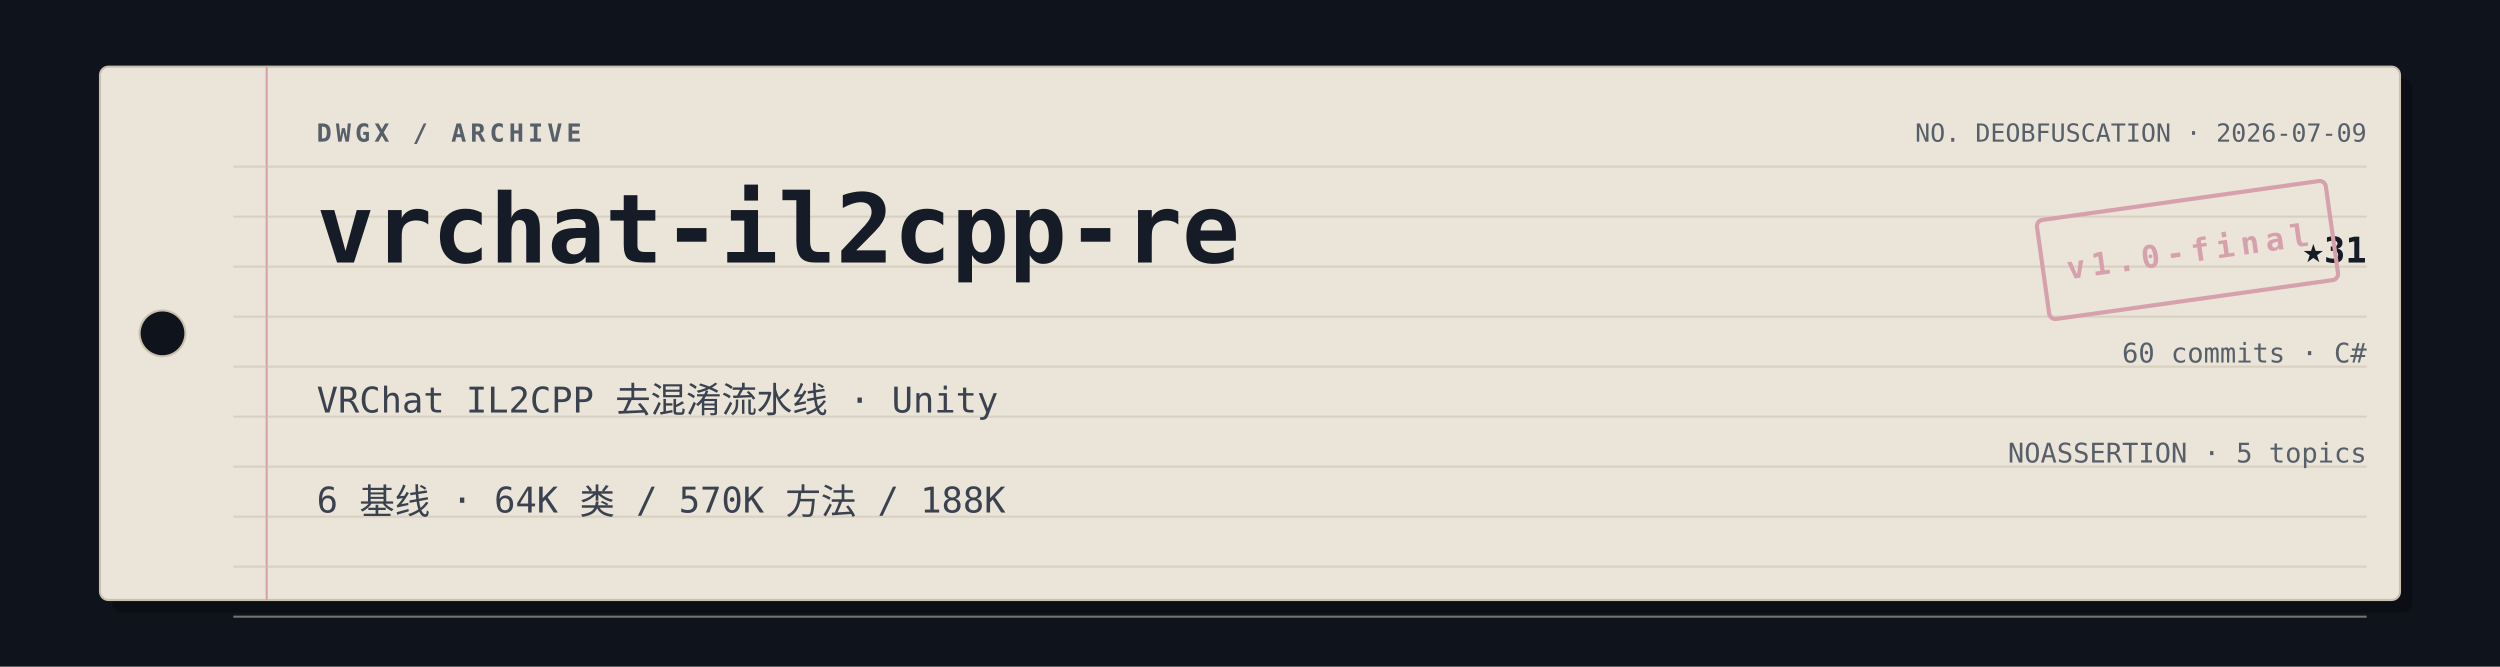
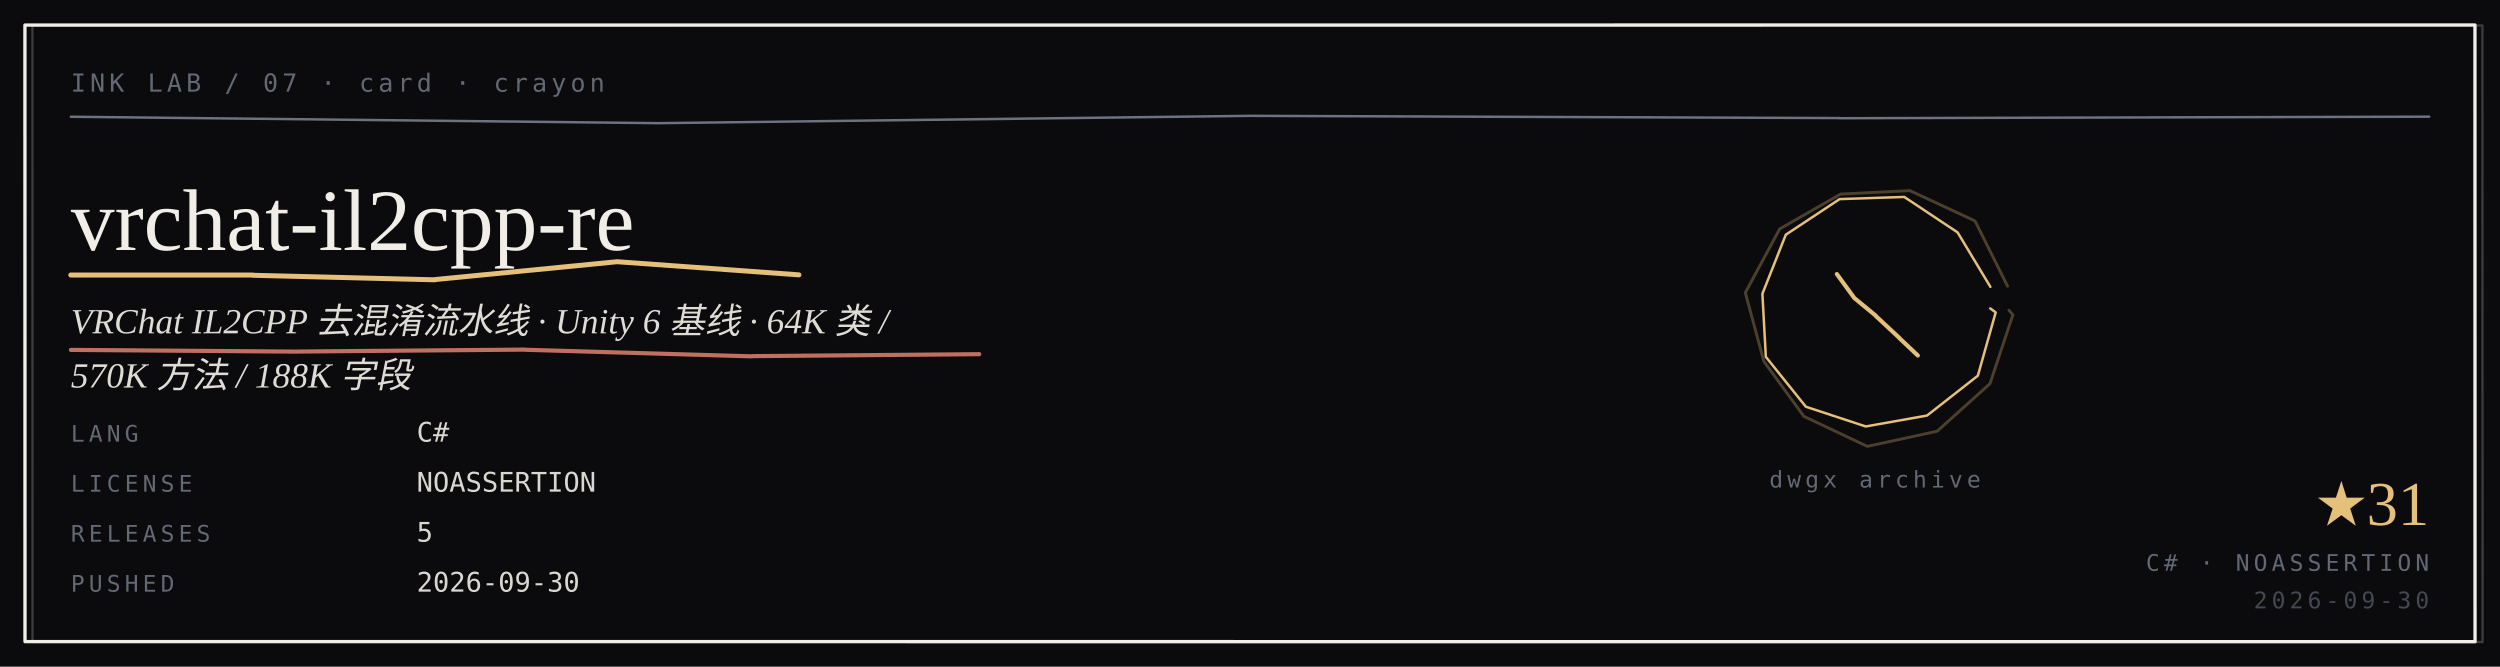
- <svg xmlns="http://www.w3.org/2000/svg" width="1200" height="320" viewBox="0 0 1200 320" role="img" aria-label="vrchat-il2cpp-re — index card" font-family="ui-monospace,'Cascadia Mono',Consolas,'SF Mono',monospace">
-   <rect width="1200" height="320" fill="#0F131B" />
-   <rect x="54" y="38" width="1104" height="256" rx="4" fill="#000000" fill-opacity="0.25" />
-   <rect x="48" y="32" width="1104" height="256" rx="4" fill="#EBE4D8" stroke="#C9C0AE" stroke-width="1" />
-   <circle cx="78" cy="160" r="11" fill="#0F131B" stroke="#C9C0AE" />
-   <line x1="128" y1="32" x2="128" y2="288" stroke="#D6A0AC" />
-   <path d="M112 80h1024M112 104h1024M112 128h1024M112 152h1024M112 176h1024M112 200h1024M112 224h1024M112 248h1024M112 272h1024M112 296h1024" stroke="#C9C0AE" stroke-opacity="0.55" fill="none" />
-   <text x="152" y="68" font-size="12" font-weight="700" fill="#57606A" text-anchor="start" letter-spacing="2">DWGX / ARCHIVE</text>
-   <text x="1136" y="68" font-size="12" font-weight="400" fill="#57606A" text-anchor="end">NO. DEOBFUSCATION · 2026-07-09</text>
-   <text x="152" y="126" font-size="46" font-weight="700" fill="#161C27" text-anchor="start">vrchat-il2cpp-re</text>
-   <text x="1136" y="126" font-size="17" font-weight="700" fill="#161C27" text-anchor="end">★31</text>
-   <text x="152" y="198" font-size="17" font-weight="400" fill="#3A4250" text-anchor="start">VRChat IL2CPP 去混淆流水线 · Unity</text>
-   <text x="152" y="246" font-size="17" font-weight="400" fill="#3A4250" text-anchor="start">6 基线 · 64K 类 / 570K 方法 / 188K</text>
-   <text x="152" y="270" font-size="14" font-weight="400" fill="#0F5C86" text-anchor="start" />
-   <text x="1136" y="174" font-size="13" font-weight="400" fill="#57606A" text-anchor="end">60 commits · C#</text>
-   <text x="1136" y="222" font-size="13" font-weight="400" fill="#57606A" text-anchor="end">NOASSERTION · 5 topics</text>
-   <g transform="rotate(-8 1050 120)">
-     <rect x="980" y="96" width="140" height="48" rx="3" fill="none" stroke="#D6A0AC" stroke-width="2" />
-     <text x="1050" y="126" text-anchor="middle" font-size="15" font-weight="700" letter-spacing="3" fill="#D6A0AC">v1.0-final</text>
-   </g>
+ <svg xmlns="http://www.w3.org/2000/svg" width="1200" height="320" viewBox="0 0 1200 320" role="img" aria-label="vrchat-il2cpp-re — VRChat IL2CPP 去混淆流水线 · Unity 6 基线 · 64K 类 / 570K 方法 / 188K 字段" font-family="Georgia,'Iowan Old Style','Times New Roman',Times,serif">
+   <rect width="1200" height="320" fill="#0B0A0C" />
+   <text x="34" y="44" font-size="12" font-family="ui-monospace,'Cascadia Mono',Consolas,'SF Mono',monospace" font-weight="400" fill="#6b7280" text-anchor="start" letter-spacing="2.0" opacity="0.9">INK LAB / 07 · card · crayon</text>
+   <path d="M34.02 56.03 L316.98 59.13 L316.94 59.11 L600.07 55.6 L599.99 55.6 L883.06 56.67 L882.93 56.75 L1166.02 56.0" fill="none" stroke="#6b7280" stroke-width="1.2" stroke-linecap="round" stroke-linejoin="round" opacity="1.0" />
+   <text x="34" y="120" font-size="42" font-family="Georgia,'Iowan Old Style','Times New Roman',Times,serif" font-weight="400" fill="#f0eee6" text-anchor="start">vrchat-il2cpp-re</text>
+   <path d="M33.97 132.0 L121.32 132.01 L121.31 132.13 L208.69 134.31 L208.66 134.21 L296.03 125.64 L296.05 125.61 L383.47 131.93" fill="none" stroke="#e5c07b" stroke-width="2.4" stroke-linecap="round" stroke-linejoin="round" opacity="1.0" />
+   <text x="34" y="160" font-size="17" font-family="Georgia,'Iowan Old Style','Times New Roman',Times,serif" font-weight="400" fill="#f0eee6" text-anchor="start" font-style="italic" opacity="0.92">VRChat IL2CPP 去混淆流水线 · Unity 6 基线 · 64K 类 /</text>
+   <text x="34" y="186" font-size="17" font-family="Georgia,'Iowan Old Style','Times New Roman',Times,serif" font-weight="400" fill="#f0eee6" text-anchor="start" font-style="italic" opacity="0.92">570K 方法 / 188K 字段</text>
+   <path d="M34.03 167.95 L143.08 168.78 L142.96 168.74 L251.98 167.81 L251.94 167.88 L360.94 171.05 L360.94 170.95 L470.05 170.0" fill="none" stroke="#c07060" stroke-width="2.0" stroke-linecap="round" stroke-linejoin="round" opacity="1.0" />
+   <text x="34" y="212" font-size="11" font-family="ui-monospace,'Cascadia Mono',Consolas,'SF Mono',monospace" font-weight="400" fill="#6b7280" text-anchor="start" letter-spacing="2.0" opacity="0.9">LANG</text>
+   <text x="200" y="212" font-size="13" font-family="ui-monospace,'Cascadia Mono',Consolas,'SF Mono',monospace" font-weight="400" fill="#f0eee6" text-anchor="start" opacity="0.9">C#</text>
+   <text x="34" y="236" font-size="11" font-family="ui-monospace,'Cascadia Mono',Consolas,'SF Mono',monospace" font-weight="400" fill="#6b7280" text-anchor="start" letter-spacing="2.0" opacity="0.9">LICENSE</text>
+   <text x="200" y="236" font-size="13" font-family="ui-monospace,'Cascadia Mono',Consolas,'SF Mono',monospace" font-weight="400" fill="#f0eee6" text-anchor="start" opacity="0.9">NOASSERTION</text>
+   <text x="34" y="260" font-size="11" font-family="ui-monospace,'Cascadia Mono',Consolas,'SF Mono',monospace" font-weight="400" fill="#6b7280" text-anchor="start" letter-spacing="2.0" opacity="0.9">RELEASES</text>
+   <text x="200" y="260" font-size="13" font-family="ui-monospace,'Cascadia Mono',Consolas,'SF Mono',monospace" font-weight="400" fill="#f0eee6" text-anchor="start" opacity="0.9">5</text>
+   <text x="34" y="284" font-size="11" font-family="ui-monospace,'Cascadia Mono',Consolas,'SF Mono',monospace" font-weight="400" fill="#6b7280" text-anchor="start" letter-spacing="2.0" opacity="0.9">PUSHED</text>
+   <text x="200" y="284" font-size="13" font-family="ui-monospace,'Cascadia Mono',Consolas,'SF Mono',monospace" font-weight="400" fill="#f0eee6" text-anchor="start" opacity="0.9">2026-09-30</text>
+   <path d="M962.69 147.69 L964.59 149.94 L953.6 182.95 L928.22 205.79 L894.72 213.06 L864.26 198.65 L845.05 172.26 L836.15 139.28 L852.65 108.68 L881.9 91.96 L915.11 90.29 L946.41 104.85 L962.03 136.17" transform="translate(1.6 1.2)" fill="none" stroke="#e5c07b" stroke-width="1.4" stroke-linecap="round" stroke-linejoin="round" opacity="0.3" />
+   <path d="M955.32 148.04 L957.93 149.94 L949.37 180.33 L924.97 199.46 L895.52 204.7 L866.81 195.23 L847.6 171.29 L845.95 141.02 L857.19 112.65 L883.01 95.57 L914.04 94.53 L939.66 111.57 L955.38 137.68" fill="none" stroke="#e5c07b" stroke-width="1.2" stroke-linecap="round" stroke-linejoin="round" opacity="1.0" />
+   <path d="M881.68 131.55 L889.98 142.92 L889.96 142.96 L900.44 151.59 L900.4 151.68 L911.8 162.31 L911.75 162.34 L920.55 170.65" fill="none" stroke="#e5c07b" stroke-width="2.0" stroke-linecap="round" stroke-linejoin="round" opacity="1.0" />
+   <text x="900" y="234" font-size="11" font-family="ui-monospace,'Cascadia Mono',Consolas,'SF Mono',monospace" font-weight="400" fill="#6b7280" text-anchor="middle" letter-spacing="2.0" opacity="0.9">dwgx archive</text>
+   <text x="1166" y="252" font-size="30" font-family="Georgia,'Iowan Old Style','Times New Roman',Times,serif" font-weight="400" fill="#e5c07b" text-anchor="end">★31</text>
+   <text x="1166" y="274" font-size="11" font-family="ui-monospace,'Cascadia Mono',Consolas,'SF Mono',monospace" font-weight="400" fill="#6b7280" text-anchor="end" letter-spacing="2.0" opacity="0.9">C# · NOASSERTION</text>
+   <text x="1166" y="292" font-size="11" font-family="ui-monospace,'Cascadia Mono',Consolas,'SF Mono',monospace" font-weight="400" fill="#6b7280" text-anchor="end" letter-spacing="2.0" opacity="0.6">2026-09-30</text>
+   <path d="M11.97 12.03 L1187.98 12.01 L1188.02 307.99 L12.0 307.98 Z" fill="none" stroke="#f0eee6" stroke-width="1.6" stroke-linecap="round" stroke-linejoin="round" opacity="1.0" />
+   <path d="M13.96 11.04 L1189.96 11.02 L1190.03 306.98 L14.0 306.97 Z" transform="translate(1.6 1.2)" fill="none" stroke="#f0eee6" stroke-width="1.1" stroke-linecap="round" stroke-linejoin="round" opacity="0.22" />
</svg>
